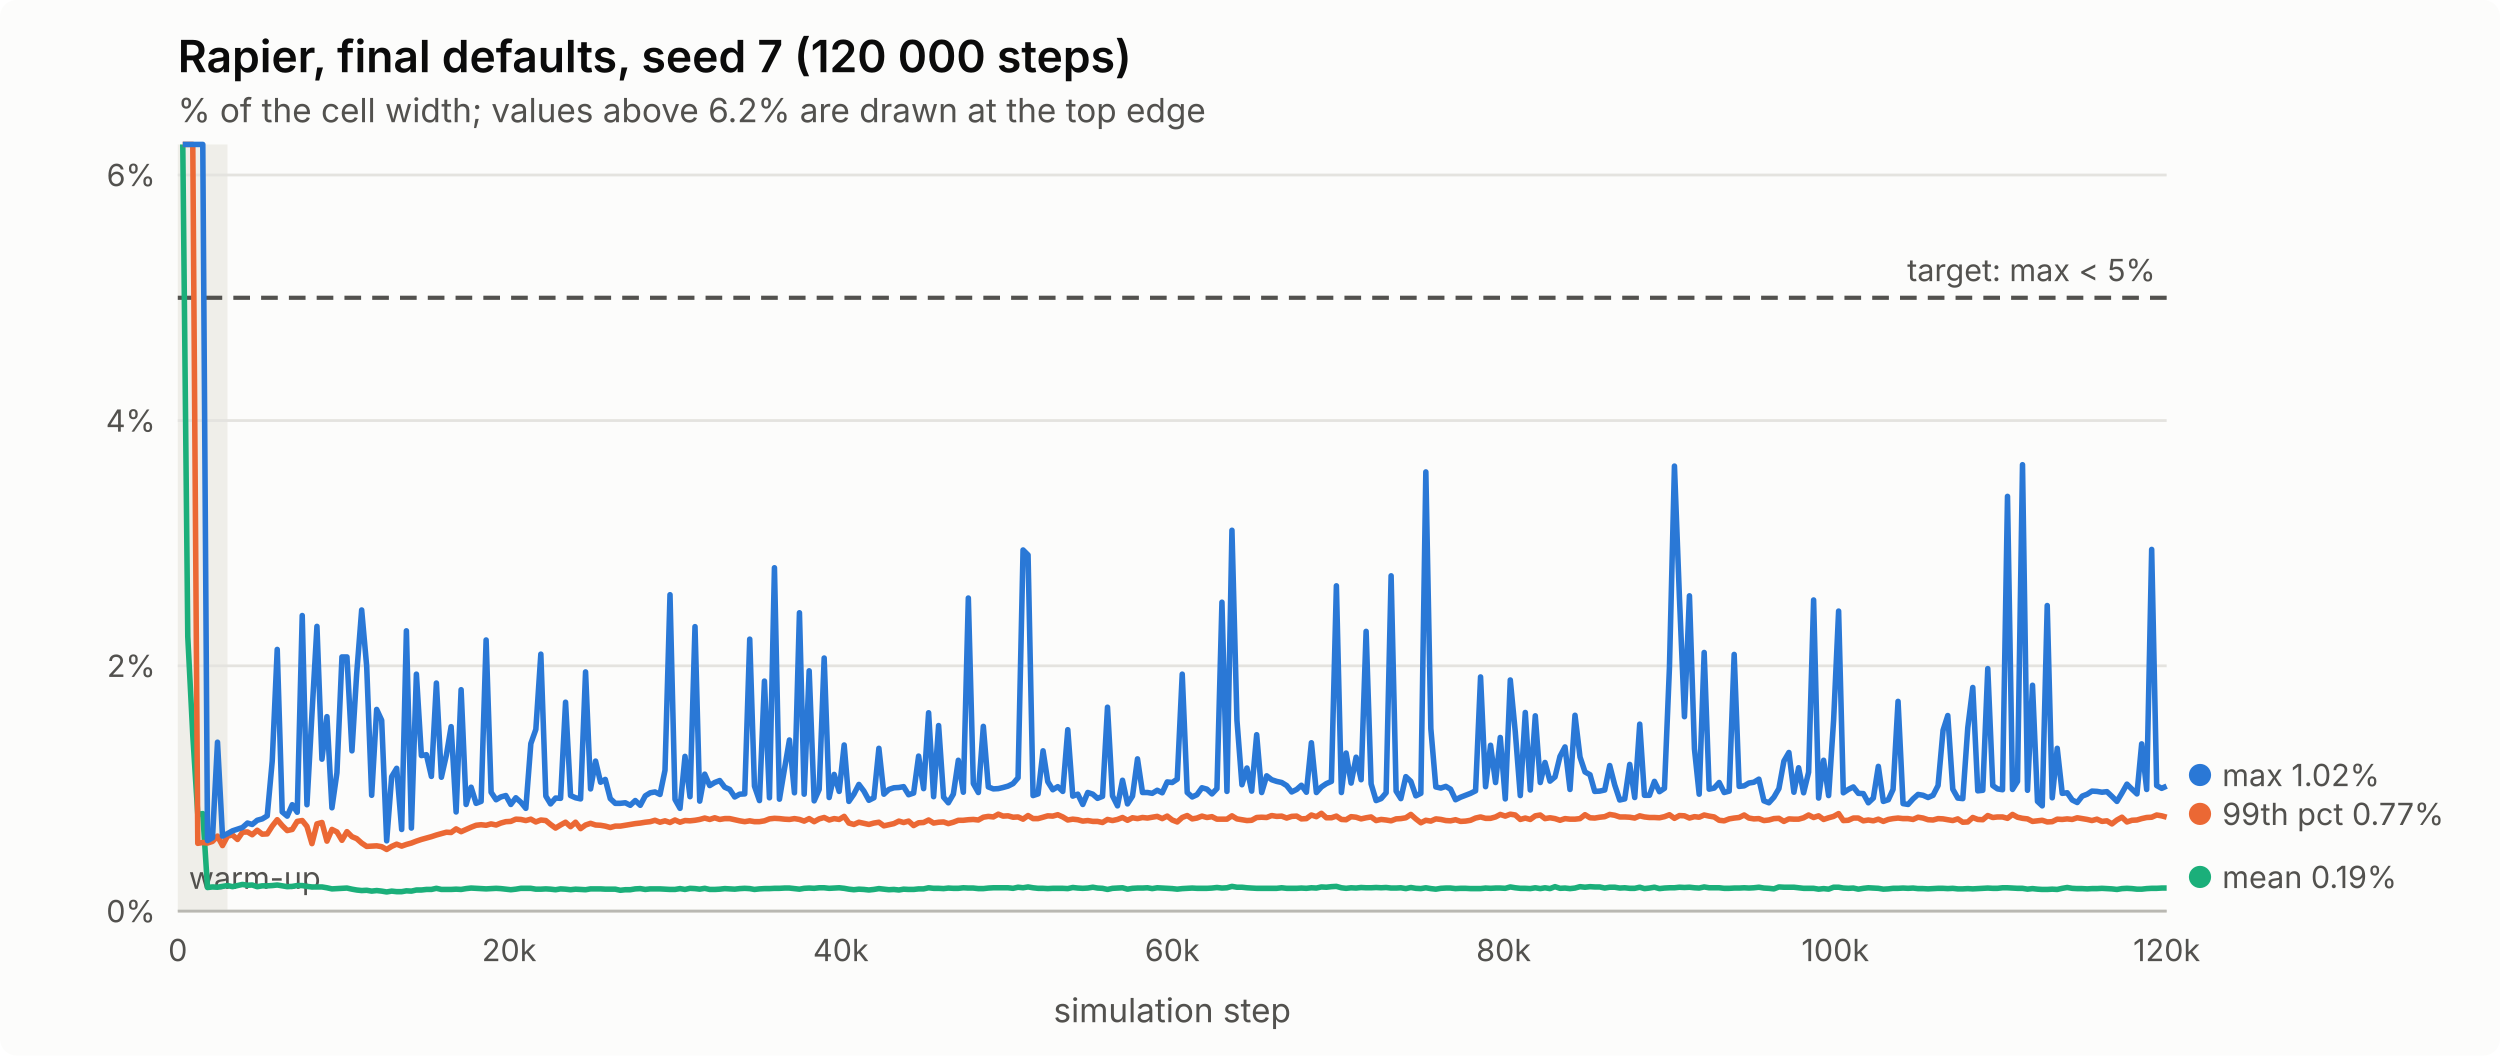
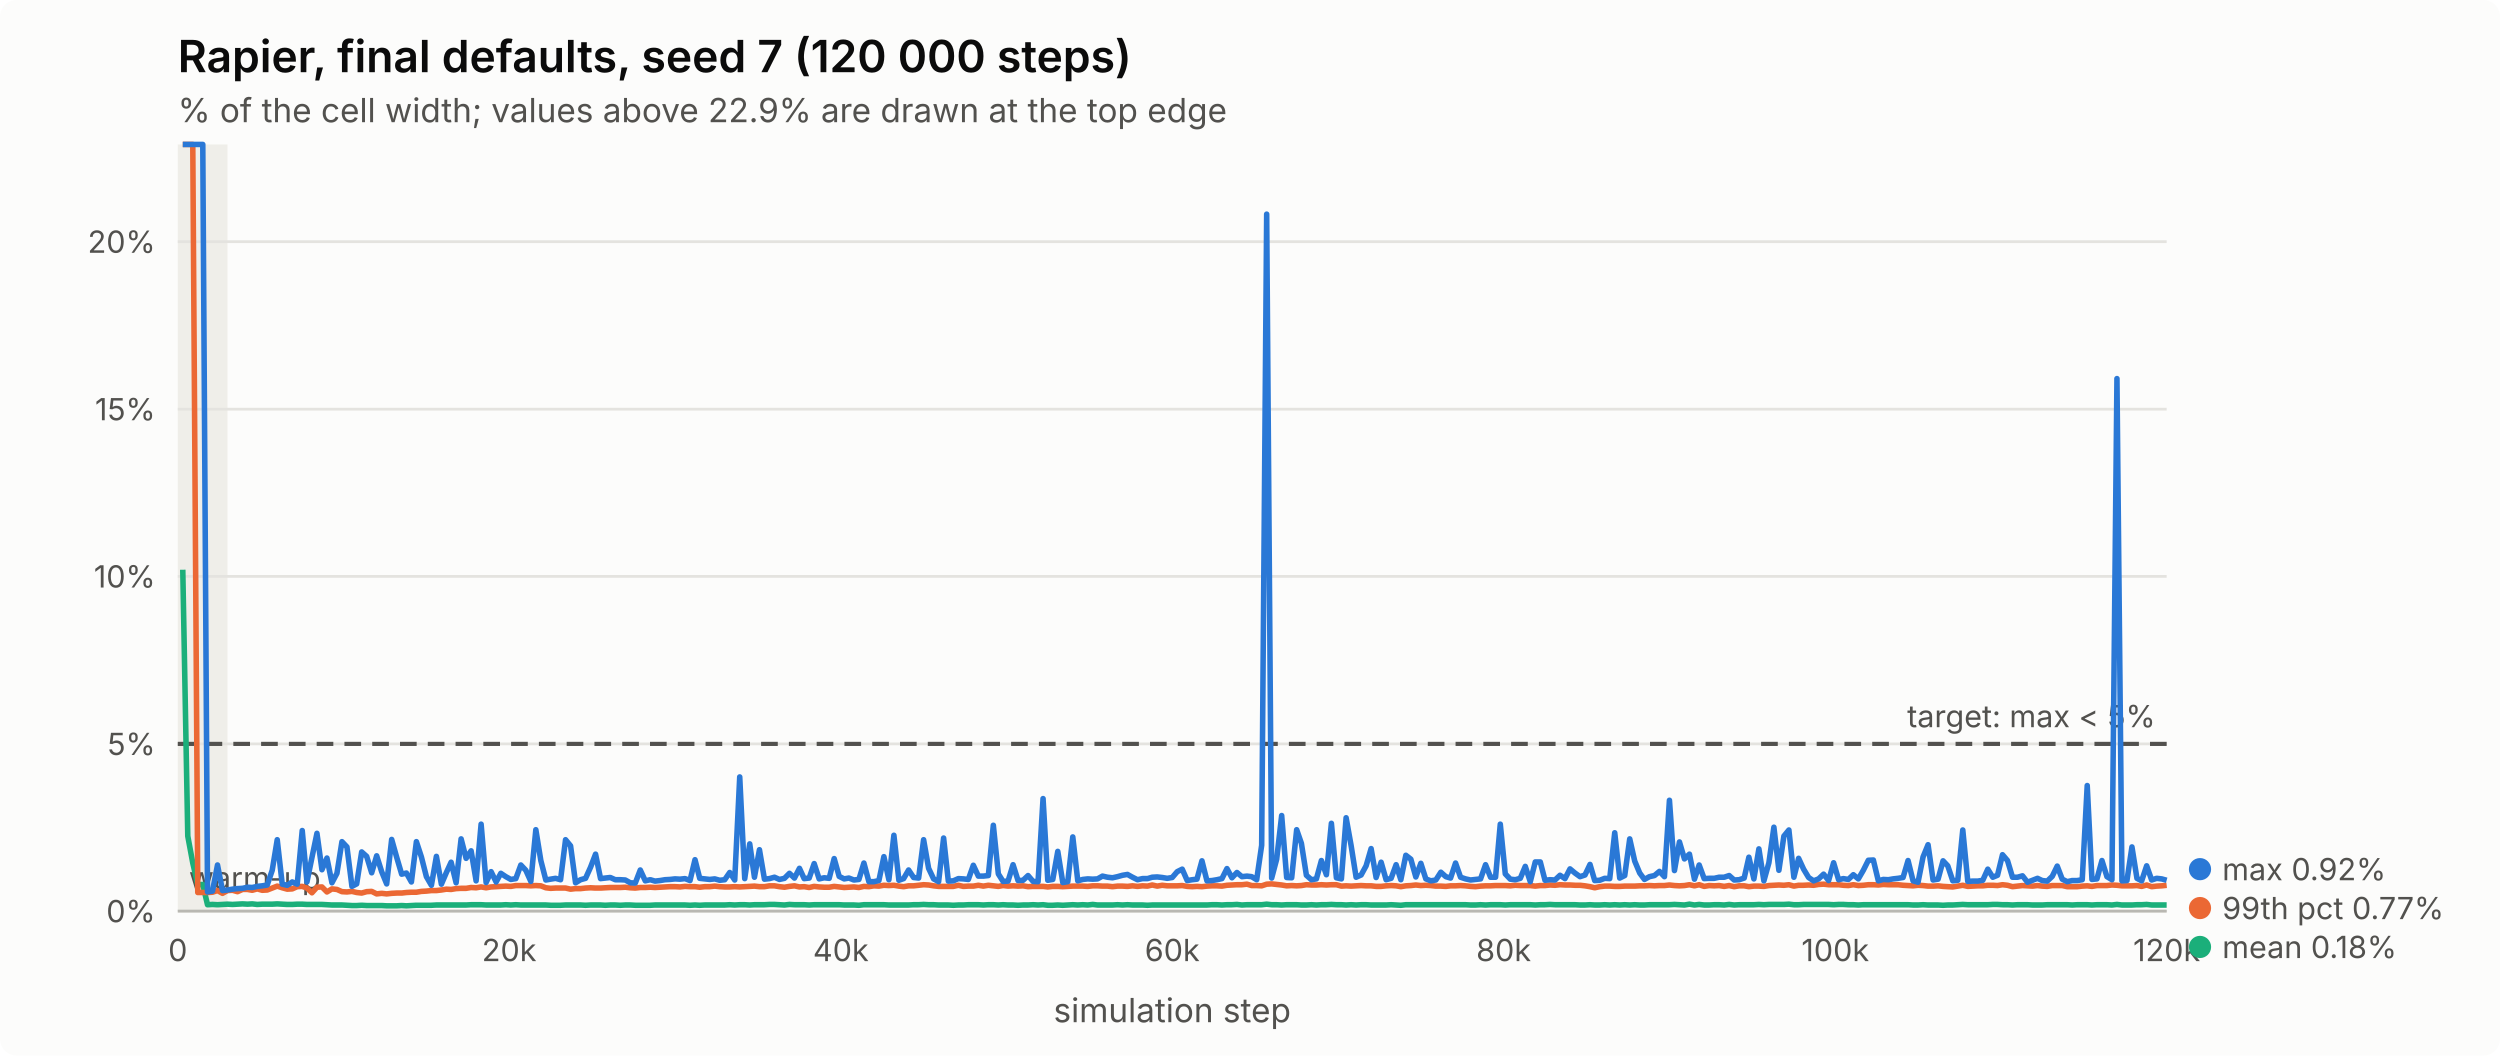
<svg xmlns="http://www.w3.org/2000/svg" viewBox="0 0 900 380" width="900" height="380" role="img" aria-label="Rapier, final defaults, seed 7 (120 000 steps)">
  <style>
  .surface { fill: #fcfcfb; } .title { fill: #0b0b0b; } .label, .tick { fill: #52514e; }
  .grid { stroke: #e4e3df; } .axis { stroke: #b9b8b2; } .warmup { fill: #efeee9; }
  .target { stroke: #52514e; } .s1 { stroke: #2a78d6; } .s2 { stroke: #eb6834; } .s3 { stroke: #1baf7a; }
  .k1 { fill: #2a78d6; } .k2 { fill: #eb6834; } .k3 { fill: #1baf7a; }
  @media (prefers-color-scheme: dark) {
    .surface { fill: #1a1a19; } .title { fill: #f0efec; } .label, .tick { fill: #c3c2b7; }
    .grid { stroke: #2f2f2d; } .axis { stroke: #5a5955; } .warmup { fill: #252524; }
    .target { stroke: #c3c2b7; } .s1 { stroke: #3987e5; } .s2 { stroke: #d95926; } .s3 { stroke: #199e70; }
    .k1 { fill: #3987e5; } .k2 { fill: #d95926; } .k3 { fill: #199e70; }
  }
  text { font-family: system-ui, -apple-system, "Segoe UI", sans-serif; }
</style>
  <rect class="surface" width="900" height="380" rx="6" />
  <text class="title" x="64" y="26" font-size="16" font-weight="600">Rapier, final defaults, seed 7 (120 000 steps)</text>
-   <text class="label" x="64" y="44" font-size="12">% of the cell width; values above 6.2% are drawn at the top edge</text>
+   <text class="label" x="64" y="44" font-size="12">% of the cell width; values above 22.9% are drawn at the top edge</text>
  <rect class="warmup" x="64.0" y="52" width="17.9" height="276" />
  <text class="label" x="68.0" y="320" font-size="11">warm-up</text>
  <line class="grid" x1="64" x2="780" y1="328.0" y2="328.0" stroke-width="1" />
  <text class="tick" x="56" y="332.0" font-size="11" text-anchor="end">0%</text>
-   <line class="grid" x1="64" x2="780" y1="239.7" y2="239.7" stroke-width="1" />
-   <text class="tick" x="56" y="243.7" font-size="11" text-anchor="end">2%</text>
-   <line class="grid" x1="64" x2="780" y1="151.4" y2="151.4" stroke-width="1" />
-   <text class="tick" x="56" y="155.4" font-size="11" text-anchor="end">4%</text>
-   <line class="grid" x1="64" x2="780" y1="63.0" y2="63.0" stroke-width="1" />
-   <text class="tick" x="56" y="67.0" font-size="11" text-anchor="end">6%</text>
+   <line class="grid" x1="64" x2="780" y1="267.8" y2="267.8" stroke-width="1" />
+   <text class="tick" x="56" y="271.8" font-size="11" text-anchor="end">5%</text>
+   <line class="grid" x1="64" x2="780" y1="207.5" y2="207.5" stroke-width="1" />
+   <text class="tick" x="56" y="211.5" font-size="11" text-anchor="end">10%</text>
+   <line class="grid" x1="64" x2="780" y1="147.3" y2="147.3" stroke-width="1" />
+   <text class="tick" x="56" y="151.3" font-size="11" text-anchor="end">15%</text>
+   <line class="grid" x1="64" x2="780" y1="87.0" y2="87.0" stroke-width="1" />
+   <text class="tick" x="56" y="91.0" font-size="11" text-anchor="end">20%</text>
  <text class="tick" x="64.0" y="346" font-size="11" text-anchor="middle">0</text>
  <text class="tick" x="183.3" y="346" font-size="11" text-anchor="middle">20k</text>
  <text class="tick" x="302.7" y="346" font-size="11" text-anchor="middle">40k</text>
  <text class="tick" x="422.0" y="346" font-size="11" text-anchor="middle">60k</text>
  <text class="tick" x="541.3" y="346" font-size="11" text-anchor="middle">80k</text>
  <text class="tick" x="660.7" y="346" font-size="11" text-anchor="middle">100k</text>
  <text class="tick" x="780.0" y="346" font-size="11" text-anchor="middle">120k</text>
  <text class="label" x="422.0" y="368" font-size="12" text-anchor="middle">simulation step</text>
  <line class="axis" x1="64" x2="780" y1="328" y2="328" stroke-width="1" />
-   <line class="target" x1="64" x2="780" y1="107.2" y2="107.2" stroke-width="1.5" stroke-dasharray="6 4" />
-   <text class="label" x="776" y="101.2" font-size="11" text-anchor="end">target: max &lt; 5%</text>
-   <polyline class="s3" fill="none" stroke-width="2" stroke-linejoin="round" points="65.8,52.0 67.6,229.2 69.4,264.7 71.2,293.2 73.0,292.9 74.7,319.5 76.5,319.3 78.3,319.4 80.1,319.1 81.9,318.8 83.7,319.2 85.5,318.8 87.3,318.4 89.1,318.7 90.8,318.6 92.6,319.2 94.4,318.9 96.2,318.9 98.0,318.8 99.8,318.6 101.6,318.9 103.4,319.2 105.2,319.1 107.0,318.8 108.8,318.8 110.5,319.1 112.3,319.3 114.1,319.3 115.9,319.3 117.7,319.6 119.5,320.0 121.3,319.9 123.1,319.8 124.9,319.7 126.7,320.1 128.4,320.4 130.2,320.6 132.0,320.5 133.8,320.8 135.6,320.6 137.4,320.8 139.2,321.1 141.0,320.8 142.8,321.0 144.6,321.0 146.3,320.7 148.1,320.8 149.9,320.4 151.7,320.4 153.5,320.2 155.3,320.2 157.1,319.8 158.9,320.2 160.7,320.2 162.4,320.2 164.2,320.1 166.0,320.2 167.8,319.9 169.6,319.7 171.4,319.8 173.2,319.9 175.0,320.0 176.8,319.9 178.6,319.8 180.3,319.9 182.1,320.1 183.9,320.3 185.7,320.1 187.5,319.8 189.3,319.8 191.1,319.8 192.9,320.1 194.7,320.1 196.5,320.0 198.2,320.1 200.0,320.3 201.8,320.0 203.6,320.1 205.4,320.3 207.2,320.1 209.0,320.2 210.8,320.3 212.6,320.0 214.4,320.0 216.2,320.0 217.9,320.1 219.7,320.1 221.5,320.1 223.3,320.5 225.1,320.3 226.9,320.3 228.7,320.0 230.5,319.9 232.3,320.2 234.1,320.0 235.8,320.0 237.6,320.0 239.4,320.1 241.2,320.2 243.0,320.2 244.8,319.9 246.6,320.2 248.4,319.8 250.2,319.9 251.9,320.1 253.7,319.8 255.5,320.2 257.3,320.2 259.1,320.1 260.9,319.9 262.7,320.0 264.5,320.1 266.3,319.9 268.1,319.8 269.9,319.9 271.6,320.2 273.4,320.0 275.2,319.9 277.0,319.9 278.8,319.8 280.6,319.8 282.4,319.7 284.2,319.7 286.0,319.9 287.8,320.1 289.5,319.8 291.3,319.7 293.1,319.8 294.9,319.6 296.7,319.6 298.5,319.8 300.3,319.7 302.1,319.6 303.9,319.8 305.6,320.1 307.4,320.3 309.2,320.1 311.0,320.2 312.8,320.4 314.6,320.2 316.4,319.9 318.2,320.1 320.0,320.3 321.8,320.2 323.6,320.4 325.3,320.1 327.1,320.2 328.9,320.2 330.7,320.0 332.5,320.0 334.3,319.6 336.1,319.8 337.9,319.8 339.7,319.9 341.4,319.7 343.2,319.8 345.0,319.8 346.8,319.6 348.6,319.7 350.4,319.7 352.2,319.9 354.0,319.9 355.8,319.7 357.6,319.6 359.4,319.6 361.1,319.6 362.9,319.6 364.7,319.8 366.5,319.4 368.3,319.6 370.1,319.3 371.9,319.6 373.7,319.8 375.5,319.8 377.2,319.9 379.0,319.8 380.8,319.8 382.6,319.8 384.4,319.9 386.2,319.5 388.0,319.7 389.8,319.8 391.6,319.7 393.4,319.4 395.1,319.7 396.9,319.8 398.7,320.2 400.5,319.8 402.3,319.7 404.1,319.6 405.9,320.1 407.7,319.8 409.5,319.7 411.3,319.7 413.1,319.6 414.8,319.9 416.6,319.6 418.4,319.7 420.2,319.8 422.0,319.9 423.8,320.1 425.6,319.9 427.4,319.8 429.2,319.7 430.9,319.8 432.7,319.8 434.5,319.8 436.3,319.7 438.1,319.5 439.9,319.7 441.7,319.6 443.5,319.1 445.3,319.4 447.1,319.4 448.9,319.6 450.6,319.7 452.4,319.8 454.2,319.8 456.0,319.8 457.8,319.8 459.6,319.8 461.4,319.6 463.2,319.8 465.0,319.8 466.8,319.8 468.5,319.7 470.3,319.8 472.1,319.6 473.9,319.7 475.7,319.3 477.5,319.4 479.3,319.2 481.1,319.1 482.9,319.6 484.6,319.8 486.4,319.6 488.2,319.7 490.0,319.5 491.8,319.6 493.6,319.6 495.4,319.5 497.2,319.6 499.0,319.5 500.8,319.7 502.6,319.7 504.3,319.6 506.1,319.9 507.9,319.5 509.7,319.8 511.5,319.9 513.3,319.6 515.1,319.9 516.9,320.1 518.7,319.8 520.5,319.7 522.2,319.7 524.0,319.9 525.8,319.8 527.6,319.8 529.4,319.9 531.2,319.9 533.0,319.9 534.8,319.7 536.6,319.8 538.4,319.7 540.1,319.7 541.9,319.8 543.7,319.3 545.5,319.6 547.3,319.8 549.1,319.8 550.9,319.9 552.7,319.6 554.5,319.9 556.2,319.6 558.0,319.9 559.8,319.2 561.6,319.8 563.4,319.7 565.2,319.9 567.0,319.7 568.8,319.2 570.6,319.4 572.4,319.2 574.1,319.3 575.9,319.3 577.7,319.7 579.5,319.4 581.3,319.4 583.1,319.7 584.9,319.6 586.7,319.8 588.5,319.8 590.3,319.4 592.0,319.9 593.8,319.7 595.6,319.4 597.4,319.9 599.2,319.7 601.0,319.6 602.8,319.6 604.6,319.4 606.4,319.5 608.2,319.4 610.0,319.6 611.7,319.7 613.5,319.3 615.3,319.6 617.1,319.6 618.9,319.6 620.7,319.8 622.5,319.8 624.3,319.7 626.1,319.7 627.9,319.6 629.6,319.7 631.4,319.6 633.2,319.4 635.0,319.7 636.8,319.8 638.6,320.0 640.4,319.3 642.2,319.4 644.0,319.4 645.8,319.4 647.5,319.6 649.3,319.8 651.1,319.8 652.9,319.8 654.7,320.1 656.5,319.9 658.3,320.1 660.1,319.4 661.9,319.4 663.6,319.7 665.4,319.8 667.2,319.7 669.0,320.1 670.8,319.8 672.6,319.6 674.4,319.7 676.2,319.8 678.0,320.1 679.8,320.0 681.5,319.8 683.3,319.8 685.1,319.7 686.9,319.8 688.7,319.7 690.5,319.9 692.3,319.9 694.1,320.0 695.9,319.9 697.7,319.8 699.5,319.8 701.2,319.9 703.0,319.8 704.8,320.0 706.6,320.0 708.4,319.9 710.2,320.0 712.0,319.9 713.8,319.8 715.6,319.7 717.4,319.8 719.1,319.8 720.9,319.6 722.7,319.6 724.5,319.7 726.3,319.8 728.1,319.8 729.9,320.1 731.7,319.9 733.5,320.1 735.2,320.2 737.0,320.2 738.8,320.1 740.6,320.2 742.4,319.8 744.2,319.5 746.0,319.8 747.8,319.9 749.6,319.9 751.4,320.0 753.1,319.9 754.9,319.9 756.7,319.8 758.5,319.9 760.3,320.0 762.1,320.2 763.9,319.9 765.7,319.8 767.5,319.9 769.3,320.1 771.0,320.1 772.8,319.9 774.6,319.8 776.4,319.8 778.2,319.7 780.0,319.7" />
-   <polyline class="s2" fill="none" stroke-width="2" stroke-linejoin="round" points="65.8,52.0 67.6,52.0 69.4,52.0 71.2,303.6 73.0,303.3 74.7,303.5 76.5,302.9 78.3,301.0 80.1,304.4 81.9,301.0 83.7,300.6 85.5,302.2 87.3,299.6 89.1,299.5 90.8,300.5 92.6,298.9 94.4,300.3 96.2,300.2 98.0,297.4 99.8,295.1 101.6,297.2 103.4,299.0 105.2,298.6 107.0,295.7 108.8,295.4 110.5,297.5 112.3,303.7 114.1,296.6 115.9,296.1 117.7,302.8 119.5,298.6 121.3,299.5 123.1,302.5 124.9,299.4 126.7,301.2 128.4,301.9 130.2,303.5 132.0,304.7 133.8,304.6 135.6,304.5 137.4,304.8 139.2,305.8 141.0,304.7 142.8,303.9 144.6,304.6 146.3,304.0 148.1,303.5 149.9,302.8 151.7,302.2 153.5,301.7 155.3,301.2 157.1,300.6 158.9,300.1 160.7,299.6 162.4,299.7 164.2,298.4 166.0,299.4 167.8,298.6 169.6,297.8 171.4,297.1 173.2,296.9 175.0,297.1 176.8,296.6 178.6,297.0 180.3,296.3 182.1,295.8 183.9,295.7 185.7,294.9 187.5,295.0 189.3,295.4 191.1,294.9 192.9,295.9 194.7,295.2 196.5,295.4 198.2,296.8 200.0,298.1 201.8,297.0 203.6,296.0 205.4,297.6 207.2,296.0 209.0,298.3 210.8,297.0 212.6,296.4 214.4,297.0 216.2,297.1 217.9,297.4 219.7,297.9 221.5,297.4 223.3,297.4 225.1,297.1 226.9,296.8 228.7,296.5 230.5,296.3 232.3,296.0 234.1,295.8 235.8,295.3 237.6,296.0 239.4,295.5 241.2,296.1 243.0,295.2 244.8,296.0 246.6,295.4 248.4,295.5 250.2,295.3 251.9,295.0 253.7,294.5 255.5,295.0 257.3,294.4 259.1,295.0 260.9,294.7 262.7,294.7 264.5,295.1 266.3,295.5 268.1,295.8 269.9,295.5 271.6,295.8 273.4,295.8 275.2,295.5 277.0,294.8 278.8,294.6 280.6,294.7 282.4,294.9 284.2,295.0 286.0,294.7 287.8,295.0 289.5,295.6 291.3,294.7 293.1,295.8 294.9,294.8 296.7,294.3 298.5,295.2 300.3,294.7 302.1,295.0 303.9,293.9 305.6,296.3 307.4,296.8 309.2,296.0 311.0,296.4 312.8,296.8 314.6,296.3 316.4,296.0 318.2,297.3 320.0,296.9 321.8,296.5 323.6,295.6 325.3,296.1 327.1,295.6 328.9,297.2 330.7,296.2 332.5,296.1 334.3,295.2 336.1,296.3 337.9,296.0 339.7,295.9 341.4,296.5 343.2,296.0 345.0,295.3 346.8,295.3 348.6,295.1 350.4,295.0 352.2,295.2 354.0,294.2 355.8,293.9 357.6,294.1 359.4,293.1 361.1,293.8 362.9,293.7 364.7,294.2 366.5,294.1 368.3,294.9 370.1,293.6 371.9,294.7 373.7,294.7 375.5,294.2 377.2,293.7 379.0,293.8 380.8,293.3 382.6,294.1 384.4,295.2 386.2,294.9 388.0,295.1 389.8,295.6 391.6,295.4 393.4,295.7 395.1,295.7 396.9,296.1 398.7,295.0 400.5,295.4 402.3,295.0 404.1,294.3 405.9,295.3 407.7,294.4 409.5,294.7 411.3,294.3 413.1,294.5 414.8,294.2 416.6,293.9 418.4,294.7 420.2,293.8 422.0,295.2 423.8,295.9 425.6,294.3 427.4,293.6 429.2,294.8 430.9,294.5 432.7,293.8 434.5,294.3 436.3,294.0 438.1,294.9 439.9,294.9 441.7,294.9 443.5,293.7 445.3,294.8 447.1,295.1 448.9,295.4 450.6,295.3 452.4,294.3 454.2,294.2 456.0,294.3 457.8,293.6 459.6,293.9 461.4,293.8 463.2,294.5 465.0,293.9 466.8,293.8 468.5,294.8 470.3,294.7 472.1,293.4 473.9,294.0 475.7,292.8 477.5,294.4 479.3,294.4 481.1,293.8 482.9,295.0 484.6,295.1 486.4,294.0 488.2,294.2 490.0,294.8 491.8,294.4 493.6,294.1 495.4,295.4 497.2,295.0 499.0,295.2 500.8,295.5 502.6,294.8 504.3,294.7 506.1,294.4 507.9,293.2 509.7,294.8 511.5,296.2 513.3,295.3 515.1,295.6 516.9,294.8 518.7,295.0 520.5,295.4 522.2,295.5 524.0,295.1 525.8,295.7 527.6,295.6 529.4,295.3 531.2,294.5 533.0,294.1 534.8,294.6 536.6,294.6 538.4,294.1 540.1,293.2 541.9,293.8 543.7,293.1 545.5,293.4 547.3,295.0 549.1,294.5 550.9,295.0 552.7,293.7 554.5,293.4 556.2,294.7 558.0,294.4 559.8,294.7 561.6,295.3 563.4,294.7 565.2,294.9 567.0,294.9 568.8,294.7 570.6,293.3 572.4,294.4 574.1,294.5 575.9,294.2 577.7,294.0 579.5,293.2 581.3,293.5 583.1,294.1 584.9,294.1 586.7,294.2 588.5,294.5 590.3,293.7 592.0,294.1 593.8,294.3 595.6,294.3 597.4,294.4 599.2,294.0 601.0,293.3 602.8,294.6 604.6,293.6 606.4,293.7 608.2,294.5 610.0,294.0 611.7,294.2 613.5,293.4 615.3,293.8 617.1,294.1 618.9,295.3 620.7,295.5 622.5,294.8 624.3,294.5 626.1,294.3 627.9,293.4 629.6,294.5 631.4,294.8 633.2,294.7 635.0,295.4 636.8,295.2 638.6,294.7 640.4,294.6 642.2,295.7 644.0,294.8 645.8,294.9 647.5,294.9 649.3,294.4 651.1,293.4 652.9,294.3 654.7,293.7 656.5,295.0 658.3,294.4 660.1,293.9 661.9,292.9 663.6,295.4 665.4,295.3 667.2,294.5 669.0,294.5 670.8,295.5 672.6,295.2 674.4,295.5 676.2,294.9 678.0,295.7 679.8,295.0 681.5,294.7 683.3,294.5 685.1,294.7 686.9,294.7 688.7,295.0 690.5,294.2 692.3,294.5 694.1,295.1 695.9,295.2 697.7,294.7 699.5,294.8 701.2,295.1 703.0,295.4 704.8,294.8 706.6,296.0 708.4,295.9 710.2,294.3 712.0,295.0 713.8,295.1 715.6,293.6 717.4,294.3 719.1,294.1 720.9,294.1 722.7,294.6 724.5,293.2 726.3,294.2 728.1,294.6 729.9,294.8 731.7,295.7 733.5,295.5 735.2,295.3 737.0,295.9 738.8,295.8 740.6,294.9 742.4,295.0 744.2,294.8 746.0,295.0 747.8,294.4 749.6,294.7 751.4,295.0 753.1,295.4 754.9,294.9 756.7,295.7 758.5,295.5 760.3,296.6 762.1,295.2 763.9,294.2 765.7,295.9 767.5,295.3 769.3,295.2 771.0,294.7 772.8,294.3 774.6,294.2 776.4,293.4 778.2,293.7 780.0,294.2" />
-   <polyline class="s1" fill="none" stroke-width="2" stroke-linejoin="round" points="65.8,52.0 67.6,52.0 69.4,52.0 71.2,52.0 73.0,52.0 74.7,302.6 76.5,301.6 78.3,267.2 80.1,301.0 81.9,300.1 83.7,299.1 85.5,298.5 87.3,297.9 89.1,296.3 90.8,296.8 92.6,295.3 94.4,294.8 96.2,293.7 98.0,274.0 99.8,233.8 101.6,292.3 103.4,293.8 105.2,289.7 107.0,292.4 108.8,221.6 110.5,289.7 112.3,257.1 114.1,225.5 115.9,273.3 117.7,258.0 119.5,290.8 121.3,278.2 123.1,236.5 124.9,236.5 126.7,270.3 128.4,242.6 130.2,219.6 132.0,239.8 133.8,286.3 135.6,255.4 137.4,259.3 139.2,302.7 141.0,279.6 142.8,276.6 144.6,298.6 146.3,227.1 148.1,298.1 149.9,242.7 151.7,272.0 153.5,271.7 155.3,279.5 157.1,245.9 158.9,279.8 160.7,271.8 162.4,261.6 164.2,292.3 166.0,248.3 167.8,289.6 169.6,283.4 171.4,289.2 173.2,288.5 175.0,230.4 176.8,285.2 178.6,287.9 180.3,286.9 182.1,286.4 183.9,289.6 185.7,287.2 187.5,288.8 189.3,291.0 191.1,267.7 192.9,262.6 194.7,235.5 196.5,286.6 198.2,289.4 200.0,287.3 201.8,287.4 203.6,252.8 205.4,286.4 207.2,287.2 209.0,287.6 210.8,241.9 212.6,284.0 214.4,274.0 216.2,281.6 217.9,280.6 219.7,287.5 221.5,289.2 223.3,289.2 225.1,289.0 226.9,289.9 228.7,288.2 230.5,289.9 232.3,286.5 234.1,285.4 235.8,285.1 237.6,286.0 239.4,277.3 241.2,214.1 243.0,287.8 244.8,291.0 246.6,272.3 248.4,286.8 250.2,225.6 251.9,288.4 253.7,278.7 255.5,282.8 257.3,281.7 259.1,281.0 260.9,283.4 262.7,284.2 264.5,286.9 266.3,285.9 268.1,285.8 269.9,230.1 271.6,283.0 273.4,288.2 275.2,245.2 277.0,287.2 278.8,204.4 280.6,287.7 282.4,276.9 284.2,266.4 286.0,285.4 287.8,220.6 289.5,285.9 291.3,241.5 293.1,288.3 294.9,284.2 296.7,236.9 298.5,287.1 300.3,278.8 302.1,284.9 303.9,268.2 305.6,288.5 307.4,285.9 309.2,282.4 311.0,284.8 312.8,288.1 314.6,287.2 316.4,269.4 318.2,285.9 320.0,284.2 321.8,283.6 323.6,283.5 325.3,283.2 327.1,286.1 328.9,285.5 330.7,272.2 332.5,283.9 334.3,256.6 336.1,286.8 337.9,261.2 339.7,287.0 341.4,289.0 343.2,285.9 345.0,273.7 346.8,285.2 348.6,215.3 350.4,282.1 352.2,285.3 354.0,261.5 355.8,283.3 357.6,284.0 359.4,283.9 361.1,283.5 362.9,283.0 364.7,282.1 366.5,280.0 368.3,198.0 370.1,199.8 371.9,286.4 373.7,285.8 375.5,270.3 377.2,281.4 379.0,284.3 380.8,283.2 382.6,284.9 384.4,262.7 386.2,286.6 388.0,285.9 389.8,289.6 391.6,285.3 393.4,285.9 395.1,287.4 396.9,286.7 398.7,254.6 400.5,286.5 402.3,290.1 404.1,280.9 405.9,289.4 407.7,286.6 409.5,273.2 411.3,285.3 413.1,285.3 414.8,285.6 416.6,284.5 418.4,285.4 420.2,281.5 422.0,281.7 423.8,280.5 425.6,242.7 427.4,285.3 429.2,286.9 430.9,286.1 432.7,283.6 434.5,284.1 436.3,285.8 438.1,283.9 439.9,216.8 441.7,284.9 443.5,190.9 445.3,259.3 447.1,282.5 448.9,276.5 450.6,284.8 452.4,264.5 454.2,285.3 456.0,279.3 457.8,280.7 459.6,281.3 461.4,281.7 463.2,282.8 465.0,285.1 466.8,284.2 468.5,282.7 470.3,285.2 472.1,267.4 473.9,285.3 475.7,283.3 477.5,282.1 479.3,281.3 481.1,210.9 482.9,285.3 484.6,271.1 486.4,281.9 488.2,272.6 490.0,280.7 491.8,227.3 493.6,282.2 495.4,288.2 497.2,287.5 499.0,285.4 500.8,207.3 502.6,284.8 504.3,287.5 506.1,279.6 507.9,281.3 509.7,286.5 511.5,285.6 513.3,169.9 515.1,262.3 516.9,283.3 518.7,283.7 520.5,283.1 522.2,284.1 524.0,287.9 525.8,287.0 527.6,286.3 529.4,285.6 531.2,284.7 533.0,243.7 534.8,283.2 536.6,268.3 538.4,281.7 540.1,265.5 541.9,287.6 543.7,244.8 545.5,263.5 547.3,286.4 549.1,256.5 550.9,284.4 552.7,257.7 554.5,281.7 556.2,274.5 558.0,281.2 559.8,279.7 561.6,272.3 563.4,268.9 565.2,284.2 567.0,257.5 568.8,272.5 570.6,277.9 572.4,278.9 574.1,284.9 575.9,284.8 577.7,284.4 579.5,275.6 581.3,282.6 583.1,288.0 584.9,287.6 586.7,275.2 588.5,287.1 590.3,260.7 592.0,286.3 593.8,286.3 595.6,281.3 597.4,285.0 599.2,283.8 601.0,240.3 602.8,167.8 604.6,215.2 606.4,258.0 608.2,214.5 610.0,269.6 611.7,285.9 613.5,234.9 615.3,284.1 617.1,283.7 618.9,281.7 620.7,285.3 622.5,284.8 624.3,235.6 626.1,283.1 627.9,282.9 629.6,281.9 631.4,281.6 633.2,280.5 635.0,288.3 636.8,289.0 638.6,287.0 640.4,283.9 642.2,274.0 644.0,270.9 645.8,285.2 647.5,276.4 649.3,285.4 651.1,278.0 652.9,216.0 654.7,287.3 656.5,273.7 658.3,286.4 660.1,259.3 661.9,220.0 663.6,285.4 665.4,284.2 667.2,283.3 669.0,285.6 670.8,285.7 672.6,289.0 674.4,287.3 676.2,275.9 678.0,288.5 679.8,287.9 681.5,284.2 683.3,252.5 685.1,289.3 686.9,289.6 688.7,287.6 690.5,286.0 692.3,286.3 694.1,287.1 695.9,286.3 697.7,282.8 699.5,262.9 701.2,257.6 703.0,284.1 704.8,287.3 706.6,287.5 708.4,262.0 710.2,247.5 712.0,284.7 713.8,284.5 715.6,240.7 717.4,282.8 719.1,284.0 720.9,284.3 722.7,178.7 724.5,284.2 726.3,281.3 728.1,167.3 729.9,284.5 731.7,246.7 733.5,288.5 735.2,290.1 737.0,218.0 738.8,287.2 740.6,269.4 742.4,285.6 744.2,285.4 746.0,288.0 747.8,288.9 749.6,286.6 751.4,285.9 753.1,284.8 754.9,284.9 756.7,285.2 758.5,285.0 760.3,286.7 762.1,288.5 763.9,285.5 765.7,282.3 767.5,284.1 769.3,285.8 771.0,267.8 772.8,284.2 774.6,197.8 776.4,282.8 778.2,283.8 780.0,283.0" />
-   <circle class="k1" cx="792" cy="279.0" r="4" />
-   <text class="label" x="800" y="283.0" font-size="11">max 1.02%</text>
-   <circle class="k2" cx="792" cy="293.0" r="4" />
-   <text class="label" x="800" y="297.0" font-size="11">99th pct 0.77%</text>
-   <circle class="k3" cx="792" cy="315.7" r="4" />
-   <text class="label" x="800" y="319.7" font-size="11">mean 0.19%</text>
+   <line class="target" x1="64" x2="780" y1="267.8" y2="267.8" stroke-width="1.5" stroke-dasharray="6 4" />
+   <text class="label" x="776" y="261.8" font-size="11" text-anchor="end">target: max &lt; 5%</text>
+   <polyline class="s3" fill="none" stroke-width="2" stroke-linejoin="round" points="65.8,205.1 67.6,301.0 69.4,310.7 71.2,318.5 73.0,318.4 74.7,325.7 76.5,325.6 78.3,325.7 80.1,325.6 81.9,325.5 83.7,325.6 85.5,325.5 87.3,325.4 89.1,325.5 90.8,325.4 92.6,325.6 94.4,325.5 96.2,325.5 98.0,325.5 99.8,325.4 101.6,325.5 103.4,325.6 105.2,325.6 107.0,325.5 108.8,325.5 110.5,325.6 112.3,325.6 114.1,325.6 115.9,325.6 117.7,325.7 119.5,325.8 121.3,325.8 123.1,325.8 124.9,325.9 126.7,326.0 128.4,326.0 130.2,325.9 132.0,326.0 133.8,326.0 135.6,326.0 137.4,326.0 139.2,326.1 141.0,326.1 142.8,326.1 144.6,326.0 146.3,326.1 148.1,326.0 149.9,325.9 151.7,325.9 153.5,325.9 155.3,325.9 157.1,325.8 158.9,325.8 160.7,325.8 162.4,325.8 164.2,325.8 166.0,325.8 167.8,325.8 169.6,325.7 171.4,325.7 173.2,325.7 175.0,325.8 176.8,325.8 178.6,325.8 180.3,325.8 182.1,325.7 183.9,325.8 185.7,325.7 187.5,325.8 189.3,325.8 191.1,325.8 192.9,325.8 194.7,325.8 196.5,325.8 198.2,325.9 200.0,325.9 201.8,325.9 203.6,325.8 205.4,325.8 207.2,325.8 209.0,325.8 210.8,325.9 212.6,325.8 214.4,325.8 216.2,325.8 217.9,325.9 219.7,325.8 221.5,325.8 223.3,325.9 225.1,325.8 226.9,325.8 228.7,325.9 230.5,325.9 232.3,325.9 234.1,325.9 235.8,325.8 237.6,325.8 239.4,325.8 241.2,325.8 243.0,325.8 244.8,325.8 246.6,325.8 248.4,325.9 250.2,325.8 251.9,325.9 253.7,325.8 255.5,325.8 257.3,325.8 259.1,325.8 260.9,325.8 262.7,325.7 264.5,325.8 266.3,325.7 268.1,325.7 269.9,325.8 271.6,325.7 273.4,325.7 275.2,325.7 277.0,325.6 278.8,325.6 280.6,325.7 282.4,325.8 284.2,325.6 286.0,325.7 287.8,325.7 289.5,325.7 291.3,325.8 293.1,325.7 294.9,325.7 296.7,325.7 298.5,325.7 300.3,325.7 302.1,325.7 303.9,325.8 305.6,325.8 307.4,325.8 309.2,325.9 311.0,325.7 312.8,325.7 314.6,325.7 316.4,325.7 318.2,325.7 320.0,325.8 321.8,325.8 323.6,325.8 325.3,325.8 327.1,325.8 328.9,325.7 330.7,325.7 332.5,325.6 334.3,325.7 336.1,325.7 337.9,325.8 339.7,325.8 341.4,325.8 343.2,325.9 345.0,325.8 346.8,325.8 348.6,325.7 350.4,325.7 352.2,325.7 354.0,325.8 355.8,325.7 357.6,325.7 359.4,325.8 361.1,325.7 362.9,325.8 364.7,325.8 366.5,325.9 368.3,325.8 370.1,325.8 371.9,325.7 373.7,325.8 375.5,325.7 377.2,325.9 379.0,325.9 380.8,325.8 382.6,325.9 384.4,325.8 386.2,325.7 388.0,325.8 389.8,325.7 391.6,325.8 393.4,325.6 395.1,325.8 396.9,325.8 398.7,325.8 400.5,325.8 402.3,325.7 404.1,325.8 405.9,325.7 407.7,325.8 409.5,325.8 411.3,325.8 413.1,325.9 414.8,325.8 416.6,325.8 418.4,325.8 420.2,325.8 422.0,325.8 423.8,325.8 425.6,325.8 427.4,325.8 429.2,325.8 430.9,325.8 432.7,325.8 434.5,325.8 436.3,325.7 438.1,325.7 439.9,325.8 441.7,325.7 443.5,325.7 445.3,325.6 447.1,325.8 448.9,325.7 450.6,325.7 452.4,325.7 454.2,325.7 456.0,325.5 457.8,325.7 459.6,325.7 461.4,325.8 463.2,325.7 465.0,325.7 466.8,325.7 468.5,325.8 470.3,325.8 472.1,325.7 473.9,325.8 475.7,325.7 477.5,325.7 479.3,325.6 481.1,325.7 482.9,325.7 484.6,325.8 486.4,325.7 488.2,325.8 490.0,325.7 491.8,325.7 493.6,325.8 495.4,325.8 497.2,325.8 499.0,325.8 500.8,325.7 502.6,325.8 504.3,325.9 506.1,325.7 507.9,325.7 509.7,325.7 511.5,325.7 513.3,325.7 515.1,325.7 516.9,325.7 518.7,325.7 520.5,325.7 522.2,325.7 524.0,325.7 525.8,325.7 527.6,325.7 529.4,325.8 531.2,325.8 533.0,325.7 534.8,325.8 536.6,325.7 538.4,325.7 540.1,325.7 541.9,325.8 543.7,325.7 545.5,325.7 547.3,325.7 549.1,325.7 550.9,325.7 552.7,325.8 554.5,325.7 556.2,325.7 558.0,325.6 559.8,325.7 561.6,325.7 563.4,325.7 565.2,325.7 567.0,325.7 568.8,325.8 570.6,325.8 572.4,325.7 574.1,325.8 575.9,325.8 577.7,325.7 579.5,325.8 581.3,325.7 583.1,325.8 584.9,325.7 586.7,325.8 588.5,325.7 590.3,325.8 592.0,325.8 593.8,325.7 595.6,325.7 597.4,325.7 599.2,325.7 601.0,325.7 602.8,325.6 604.6,325.7 606.4,325.8 608.2,325.5 610.0,325.8 611.7,325.6 613.5,325.8 615.3,325.8 617.1,325.7 618.9,325.7 620.7,325.8 622.5,325.6 624.3,325.8 626.1,325.7 627.9,325.7 629.6,325.7 631.4,325.7 633.2,325.6 635.0,325.7 636.8,325.6 638.6,325.6 640.4,325.6 642.2,325.6 644.0,325.5 645.8,325.7 647.5,325.7 649.3,325.6 651.1,325.6 652.9,325.6 654.7,325.6 656.5,325.6 658.3,325.6 660.1,325.7 661.9,325.6 663.6,325.6 665.4,325.7 667.2,325.7 669.0,325.8 670.8,325.7 672.6,325.7 674.4,325.7 676.2,325.7 678.0,325.7 679.8,325.7 681.5,325.7 683.3,325.7 685.1,325.7 686.9,325.7 688.7,325.8 690.5,325.8 692.3,325.7 694.1,325.8 695.9,325.8 697.7,325.8 699.5,325.9 701.2,325.8 703.0,325.8 704.8,325.7 706.6,325.6 708.4,325.7 710.2,325.7 712.0,325.7 713.8,325.7 715.6,325.7 717.4,325.6 719.1,325.6 720.9,325.7 722.7,325.7 724.5,325.8 726.3,325.7 728.1,325.7 729.9,325.7 731.7,325.8 733.5,325.8 735.2,325.8 737.0,325.7 738.8,325.7 740.6,325.7 742.4,325.7 744.2,325.7 746.0,325.8 747.8,325.7 749.6,325.7 751.4,325.7 753.1,325.8 754.9,325.7 756.7,325.7 758.5,325.7 760.3,325.8 762.1,325.6 763.9,325.8 765.7,325.8 767.5,325.8 769.3,325.7 771.0,325.7 772.8,325.6 774.6,325.8 776.4,325.8 778.2,325.8 780.0,325.8" />
+   <polyline class="s2" fill="none" stroke-width="2" stroke-linejoin="round" points="65.8,52.0 67.6,52.0 69.4,52.0 71.2,321.3 73.0,321.3 74.7,321.3 76.5,321.2 78.3,320.6 80.1,321.6 81.9,320.6 83.7,320.5 85.5,321.0 87.3,320.2 89.1,320.2 90.8,320.5 92.6,320.0 94.4,320.5 96.2,320.4 98.0,319.7 99.8,319.0 101.6,319.6 103.4,320.1 105.2,320.0 107.0,319.2 108.8,319.1 110.5,319.7 112.3,321.4 114.1,319.4 115.9,319.3 117.7,321.1 119.5,320.0 121.3,320.2 123.1,321.0 124.9,321.1 126.7,320.9 128.4,321.3 130.2,321.5 132.0,321.0 133.8,320.9 135.6,321.8 137.4,321.6 139.2,321.8 141.0,321.6 142.8,321.5 144.6,321.5 146.3,321.3 148.1,321.2 149.9,321.2 151.7,320.9 153.5,320.8 155.3,320.6 157.1,320.6 158.9,320.4 160.7,320.1 162.4,320.2 164.2,319.9 166.0,319.8 167.8,319.8 169.6,319.5 171.4,319.6 173.2,319.3 175.0,319.6 176.8,319.3 178.6,319.2 180.3,319.1 182.1,319.0 183.9,319.1 185.7,318.8 187.5,318.8 189.3,318.8 191.1,318.9 192.9,318.8 194.7,318.9 196.5,319.6 198.2,319.8 200.0,319.7 201.8,319.7 203.6,319.7 205.4,320.1 207.2,319.9 209.0,319.9 210.8,319.7 212.6,319.6 214.4,319.7 216.2,319.7 217.9,319.6 219.7,319.5 221.5,319.5 223.3,319.5 225.1,319.4 226.9,319.6 228.7,319.7 230.5,319.5 232.3,319.5 234.1,319.4 235.8,319.5 237.6,319.4 239.4,319.3 241.2,319.2 243.0,319.2 244.8,319.3 246.6,319.1 248.4,319.2 250.2,319.2 251.9,319.4 253.7,319.2 255.5,319.2 257.3,319.0 259.1,319.2 260.9,319.3 262.7,319.3 264.5,319.2 266.3,319.3 268.1,319.2 269.9,319.1 271.6,319.0 273.4,319.2 275.2,319.2 277.0,318.9 278.8,318.9 280.6,319.2 282.4,319.4 284.2,319.1 286.0,318.9 287.8,319.3 289.5,319.2 291.3,319.5 293.1,319.1 294.9,319.3 296.7,319.4 298.5,319.4 300.3,319.1 302.1,319.3 303.9,319.5 305.6,319.4 307.4,319.3 309.2,319.5 311.0,319.1 312.8,319.2 314.6,318.9 316.4,319.0 318.2,318.7 320.0,318.8 321.8,318.7 323.6,319.0 325.3,319.2 327.1,318.9 328.9,318.9 330.7,318.7 332.5,318.5 334.3,318.6 336.1,318.9 337.9,319.1 339.7,319.1 341.4,319.1 343.2,319.1 345.0,318.7 346.8,319.1 348.6,319.0 350.4,319.0 352.2,318.7 354.0,319.0 355.8,318.7 357.6,318.9 359.4,319.1 361.1,318.8 362.9,319.0 364.7,318.9 366.5,319.0 368.3,318.9 370.1,319.2 371.9,319.1 373.7,319.1 375.5,319.1 377.2,319.3 379.0,319.1 380.8,319.1 382.6,319.2 384.4,319.1 386.2,319.0 388.0,319.0 389.8,319.0 391.6,319.1 393.4,318.9 395.1,318.9 396.9,319.0 398.7,319.0 400.5,319.2 402.3,319.0 404.1,319.0 405.9,319.1 407.7,318.9 409.5,319.1 411.3,318.9 413.1,319.0 414.8,318.6 416.6,319.0 418.4,318.7 420.2,318.9 422.0,318.9 423.8,318.9 425.6,318.8 427.4,319.1 429.2,319.2 430.9,319.1 432.7,319.2 434.5,319.0 436.3,318.9 438.1,318.9 439.9,319.0 441.7,318.7 443.5,318.6 445.3,318.5 447.1,318.5 448.9,318.3 450.6,318.8 452.4,318.8 454.2,318.9 456.0,318.3 457.8,318.2 459.6,318.4 461.4,318.6 463.2,318.9 465.0,318.8 466.8,318.9 468.5,318.8 470.3,318.5 472.1,318.6 473.9,318.6 475.7,318.5 477.5,318.6 479.3,318.5 481.1,318.5 482.9,319.0 484.6,318.9 486.4,319.0 488.2,318.9 490.0,318.8 491.8,318.9 493.6,318.9 495.4,319.1 497.2,319.1 499.0,318.9 500.8,318.8 502.6,318.9 504.3,319.2 506.1,318.9 507.9,318.8 509.7,318.6 511.5,318.8 513.3,318.7 515.1,318.8 516.9,319.0 518.7,319.0 520.5,319.1 522.2,318.9 524.0,318.9 525.8,318.8 527.6,318.9 529.4,319.1 531.2,319.2 533.0,319.0 534.8,318.9 536.6,318.9 538.4,318.8 540.1,318.8 541.9,318.8 543.7,318.9 545.5,318.7 547.3,318.8 549.1,318.8 550.9,318.8 552.7,319.0 554.5,318.8 556.2,318.8 558.0,318.6 559.8,318.7 561.6,318.5 563.4,318.6 565.2,318.6 567.0,318.7 568.8,318.7 570.6,318.9 572.4,319.2 574.1,319.6 575.9,319.2 577.7,319.0 579.5,319.0 581.3,319.1 583.1,319.1 584.9,319.0 586.7,319.0 588.5,319.0 590.3,318.9 592.0,318.9 593.8,318.8 595.6,318.9 597.4,318.8 599.2,318.8 601.0,318.6 602.8,318.8 604.6,318.9 606.4,318.8 608.2,318.5 610.0,318.9 611.7,318.5 613.5,319.1 615.3,318.8 617.1,318.9 618.9,318.8 620.7,319.1 622.5,318.8 624.3,319.2 626.1,318.9 627.9,318.9 629.6,319.2 631.4,319.0 633.2,319.0 635.0,319.1 636.8,318.8 638.6,318.7 640.4,318.6 642.2,318.7 644.0,318.5 645.8,319.0 647.5,318.7 649.3,318.7 651.1,318.6 652.9,318.7 654.7,318.4 656.5,318.3 658.3,318.5 660.1,318.5 661.9,318.5 663.6,318.7 665.4,318.8 667.2,318.5 669.0,318.8 670.8,318.7 672.6,318.5 674.4,318.5 676.2,318.6 678.0,318.4 679.8,318.5 681.5,318.5 683.3,318.5 685.1,318.7 686.9,318.8 688.7,318.9 690.5,318.7 692.3,318.8 694.1,319.0 695.9,319.0 697.7,318.9 699.5,319.1 701.2,319.2 703.0,319.3 704.8,319.0 706.6,318.7 708.4,319.1 710.2,319.0 712.0,318.9 713.8,318.9 715.6,318.7 717.4,318.7 719.1,318.8 720.9,318.5 722.7,318.7 724.5,319.2 726.3,319.0 728.1,318.8 729.9,318.9 731.7,319.0 733.5,318.8 735.2,319.0 737.0,319.1 738.8,318.8 740.6,318.8 742.4,318.8 744.2,319.2 746.0,319.2 747.8,319.2 749.6,319.0 751.4,318.9 753.1,319.1 754.9,318.8 756.7,318.8 758.5,318.8 760.3,318.6 762.1,318.7 763.9,318.9 765.7,318.9 767.5,318.9 769.3,318.8 771.0,319.1 772.8,318.6 774.6,319.2 776.4,319.0 778.2,318.9 780.0,318.7" />
+   <polyline class="s1" fill="none" stroke-width="2" stroke-linejoin="round" points="65.8,52.0 67.6,52.0 69.4,52.0 71.2,52.0 73.0,52.0 74.7,321.1 76.5,320.8 78.3,311.4 80.1,320.6 81.9,320.4 83.7,320.1 85.5,319.9 87.3,319.8 89.1,319.4 90.8,319.5 92.6,319.1 94.4,318.9 96.2,318.6 98.0,313.3 99.8,302.3 101.6,318.3 103.4,318.7 105.2,317.5 107.0,318.3 108.8,299.0 110.5,317.5 112.3,308.7 114.1,300.0 115.9,313.1 117.7,308.9 119.5,317.8 121.3,314.4 123.1,303.0 124.9,304.9 126.7,319.1 128.4,318.2 130.2,306.7 132.0,308.3 133.8,314.2 135.6,308.1 137.4,313.8 139.2,318.2 141.0,302.2 142.8,308.6 144.6,314.7 146.3,314.3 148.1,317.5 149.9,303.0 151.7,308.5 153.5,315.6 155.3,318.7 157.1,308.3 158.9,318.3 160.7,314.1 162.4,310.4 164.2,317.8 166.0,302.0 167.8,309.0 169.6,306.3 171.4,317.1 173.2,296.7 175.0,317.7 176.8,313.8 178.6,317.5 180.3,314.4 182.1,315.6 183.9,316.6 185.7,316.3 187.5,311.4 189.3,313.3 191.1,317.3 192.9,298.7 194.7,309.8 196.5,316.8 198.2,316.5 200.0,316.2 201.8,316.7 203.6,302.3 205.4,304.5 207.2,317.8 209.0,316.7 210.8,316.2 212.6,312.2 214.4,307.5 216.2,316.3 217.9,316.1 219.7,315.9 221.5,316.7 223.3,316.7 225.1,316.8 226.9,317.8 228.7,317.9 230.5,313.2 232.3,317.1 234.1,316.7 235.8,317.2 237.6,317.0 239.4,316.7 241.2,316.6 243.0,316.4 244.8,316.5 246.6,316.3 248.4,317.0 250.2,309.5 251.9,316.2 253.7,316.4 255.5,316.6 257.3,316.4 259.1,316.9 260.9,316.7 262.7,314.1 264.5,316.8 266.3,279.7 268.1,316.3 269.9,303.8 271.6,315.8 273.4,305.9 275.2,316.5 277.0,316.3 278.8,315.8 280.6,316.6 282.4,316.2 284.2,314.4 286.0,316.1 287.8,312.6 289.5,316.3 291.3,316.1 293.1,310.9 294.9,316.4 296.7,316.0 298.5,316.2 300.3,309.1 302.1,315.5 303.9,316.4 305.6,316.1 307.4,316.8 309.2,316.6 311.0,310.7 312.8,317.4 314.6,317.4 316.4,317.0 318.2,308.4 320.0,316.7 321.8,300.7 323.6,316.9 325.3,316.3 327.1,313.2 328.9,315.9 330.7,316.1 332.5,302.3 334.3,312.6 336.1,316.4 337.9,317.4 339.7,301.7 341.4,317.2 343.2,317.1 345.0,316.3 346.8,316.4 348.6,316.6 350.4,311.5 352.2,315.4 354.0,315.4 355.8,315.2 357.6,297.1 359.4,314.6 361.1,317.3 362.9,317.2 364.7,311.3 366.5,317.0 368.3,316.9 370.1,315.2 371.9,317.3 373.7,317.4 375.5,287.5 377.2,316.9 379.0,316.6 380.8,306.5 382.6,317.7 384.4,317.4 386.2,301.3 388.0,317.1 389.8,316.6 391.6,316.4 393.4,316.5 395.1,316.4 396.9,315.4 398.7,315.8 400.5,316.0 402.3,315.6 404.1,315.1 405.9,314.8 407.7,315.8 409.5,316.7 411.3,316.3 413.1,316.3 414.8,315.8 416.6,315.7 418.4,315.9 420.2,316.2 422.0,315.9 423.8,313.8 425.6,312.9 427.4,317.0 429.2,316.7 430.9,316.5 432.7,309.9 434.5,317.1 436.3,317.0 438.1,316.7 439.9,316.3 441.7,312.7 443.5,316.0 445.3,314.1 447.1,315.6 448.9,315.4 450.6,315.6 452.4,316.7 454.2,304.3 456.0,77.1 457.8,316.1 459.6,309.3 461.4,293.6 463.2,315.9 465.0,316.0 466.8,298.7 468.5,303.6 470.3,315.1 472.1,316.7 473.9,316.4 475.7,309.8 477.5,314.9 479.3,296.4 481.1,316.0 482.9,316.4 484.6,294.4 486.4,304.4 488.2,315.8 490.0,315.0 491.8,311.7 493.6,305.5 495.4,315.9 497.2,310.4 499.0,316.7 500.8,316.2 502.6,311.3 504.3,316.7 506.1,307.9 507.9,309.3 509.7,315.7 511.5,310.8 513.3,316.4 515.1,317.1 516.9,316.8 518.7,314.0 520.5,315.6 522.2,316.1 524.0,310.7 525.8,315.8 527.6,316.4 529.4,316.8 531.2,316.6 533.0,316.4 534.8,311.3 536.6,315.8 538.4,315.8 540.1,296.7 541.9,314.6 543.7,316.5 545.5,316.7 547.3,316.2 549.1,311.9 550.9,317.4 552.7,310.3 554.5,310.3 556.2,316.9 558.0,316.7 559.8,316.8 561.6,315.1 563.4,316.3 565.2,312.8 567.0,314.3 568.8,315.6 570.6,315.0 572.4,311.2 574.1,317.0 575.9,316.9 577.7,316.2 579.5,316.3 581.3,299.8 583.1,316.1 584.9,315.2 586.7,302.0 588.5,310.0 590.3,314.3 592.0,316.6 593.8,315.6 595.6,315.2 597.4,313.7 599.2,315.6 601.0,288.1 602.8,313.4 604.6,303.1 606.4,309.2 608.2,307.5 610.0,316.5 611.7,311.4 613.5,316.3 615.3,316.2 617.1,316.2 618.9,315.8 620.7,315.8 622.5,315.2 624.3,316.8 626.1,316.7 627.9,316.1 629.6,308.6 631.4,316.4 633.2,305.6 635.0,317.1 636.8,310.6 638.6,297.8 640.4,313.3 642.2,301.0 644.0,298.8 645.8,315.8 647.5,309.0 649.3,312.9 651.1,315.9 652.9,317.1 654.7,316.4 656.5,314.7 658.3,317.0 660.1,310.6 661.9,316.7 663.6,316.3 665.4,316.6 667.2,314.9 669.0,316.4 670.8,313.3 672.6,309.7 674.4,309.6 676.2,317.1 678.0,316.6 679.8,316.7 681.5,316.4 683.3,316.2 685.1,315.9 686.9,309.8 688.7,317.1 690.5,317.6 692.3,308.5 694.1,304.1 695.9,316.8 697.7,316.5 699.5,309.9 701.2,311.7 703.0,317.1 704.8,316.9 706.6,298.8 708.4,317.3 710.2,317.2 712.0,317.2 713.8,316.9 715.6,312.9 717.4,315.8 719.1,315.1 720.9,307.7 722.7,309.8 724.5,315.8 726.3,315.8 728.1,315.3 729.9,317.6 731.7,316.9 733.5,316.2 735.2,317.0 737.0,317.2 738.8,315.5 740.6,311.8 742.4,316.5 744.2,317.4 746.0,317.0 747.8,317.0 749.6,316.7 751.4,282.8 753.1,316.6 754.9,316.4 756.7,309.8 758.5,315.6 760.3,316.7 762.1,136.3 763.9,317.1 765.7,317.0 767.5,304.9 769.3,316.2 771.0,317.1 772.8,311.7 774.6,316.8 776.4,316.2 778.2,316.4 780.0,316.9" />
+   <circle class="k1" cx="792" cy="312.9" r="4" />
+   <text class="label" x="800" y="316.9" font-size="11">max 0.92%</text>
+   <circle class="k2" cx="792" cy="326.9" r="4" />
+   <text class="label" x="800" y="330.9" font-size="11">99th pct 0.77%</text>
+   <circle class="k3" cx="792" cy="340.9" r="4" />
+   <text class="label" x="800" y="344.9" font-size="11">mean 0.18%</text>
</svg>
